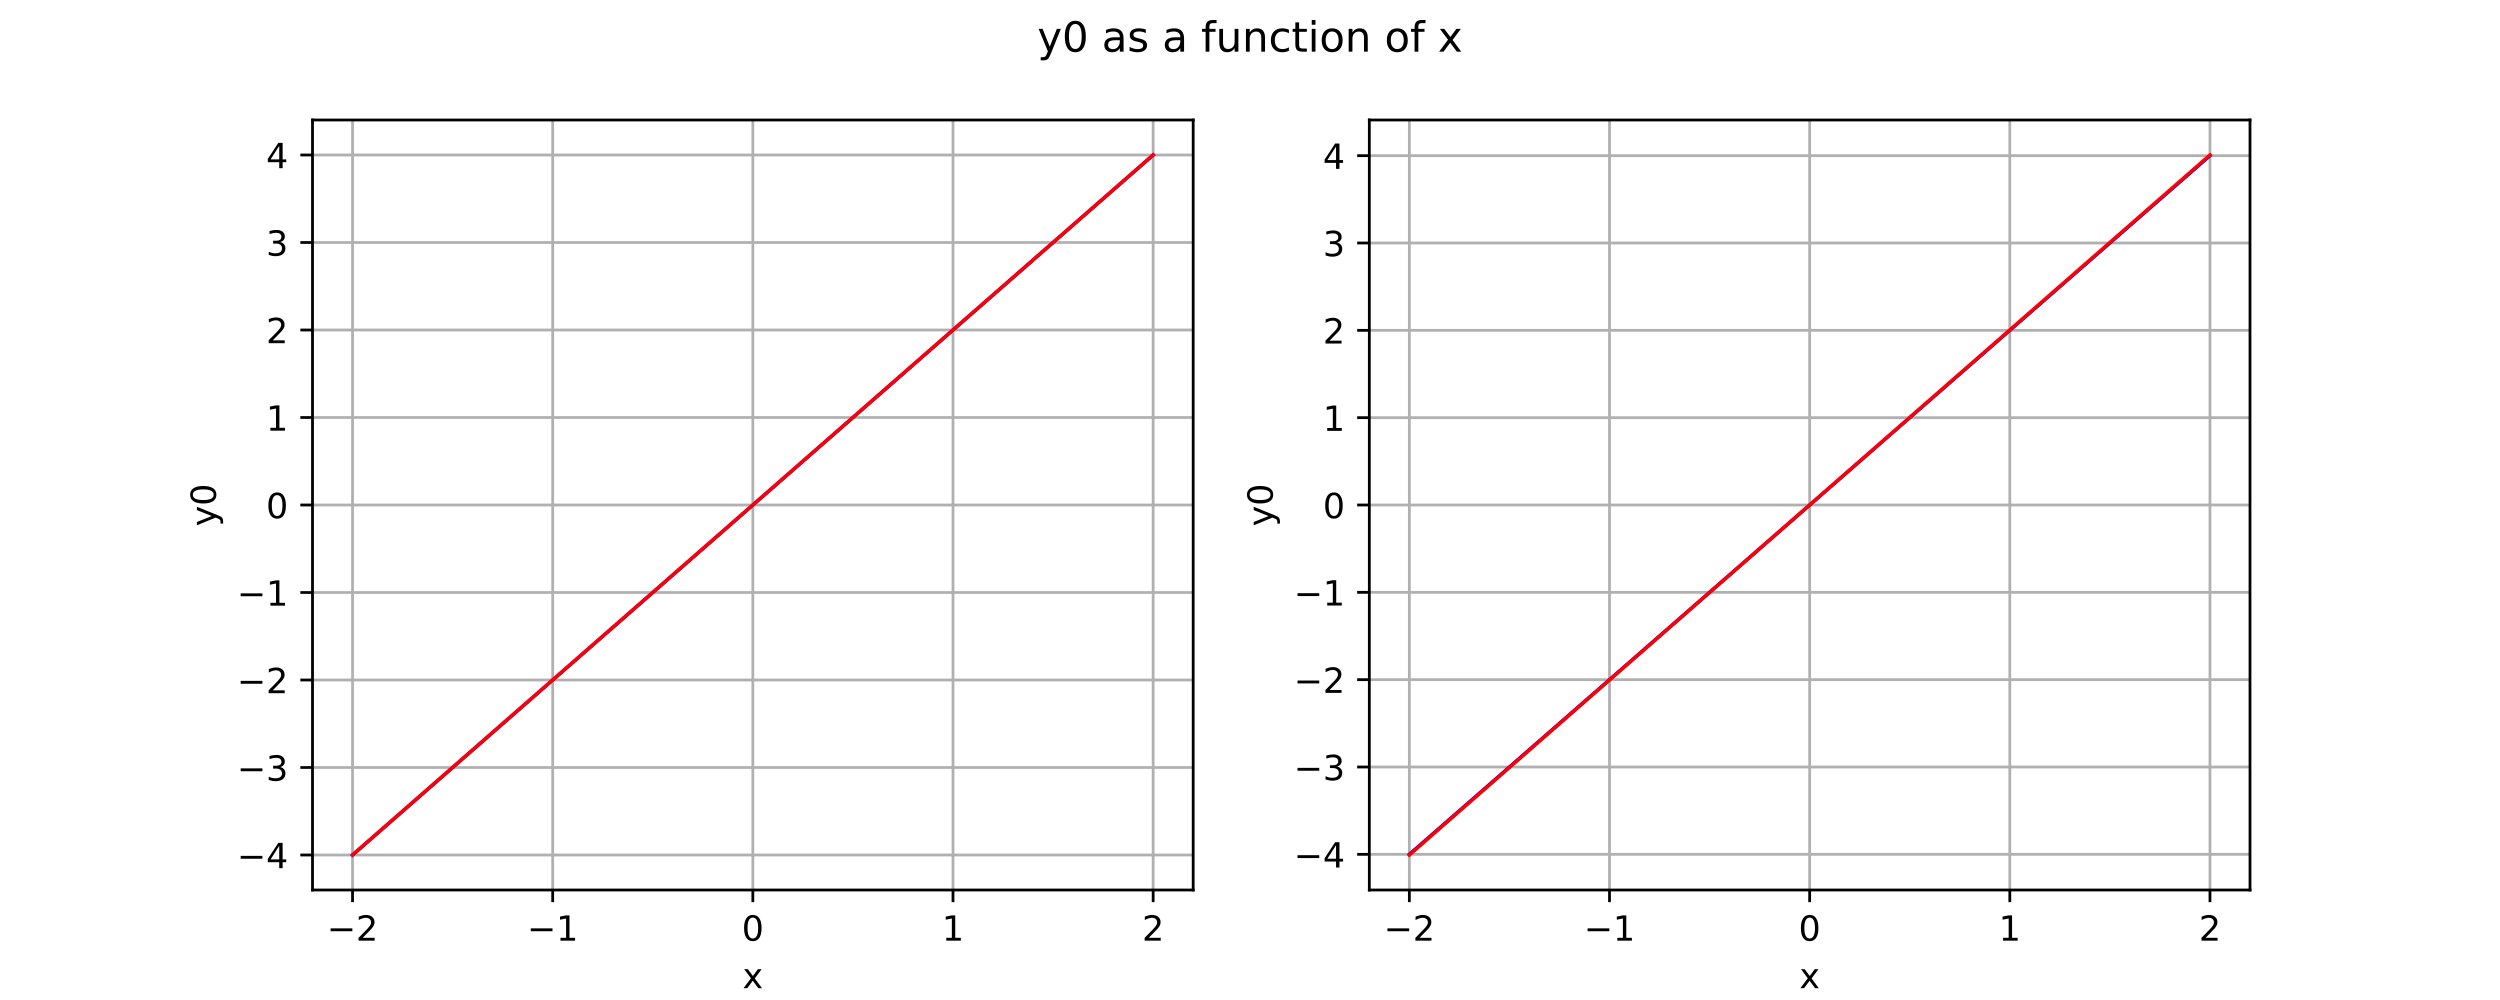
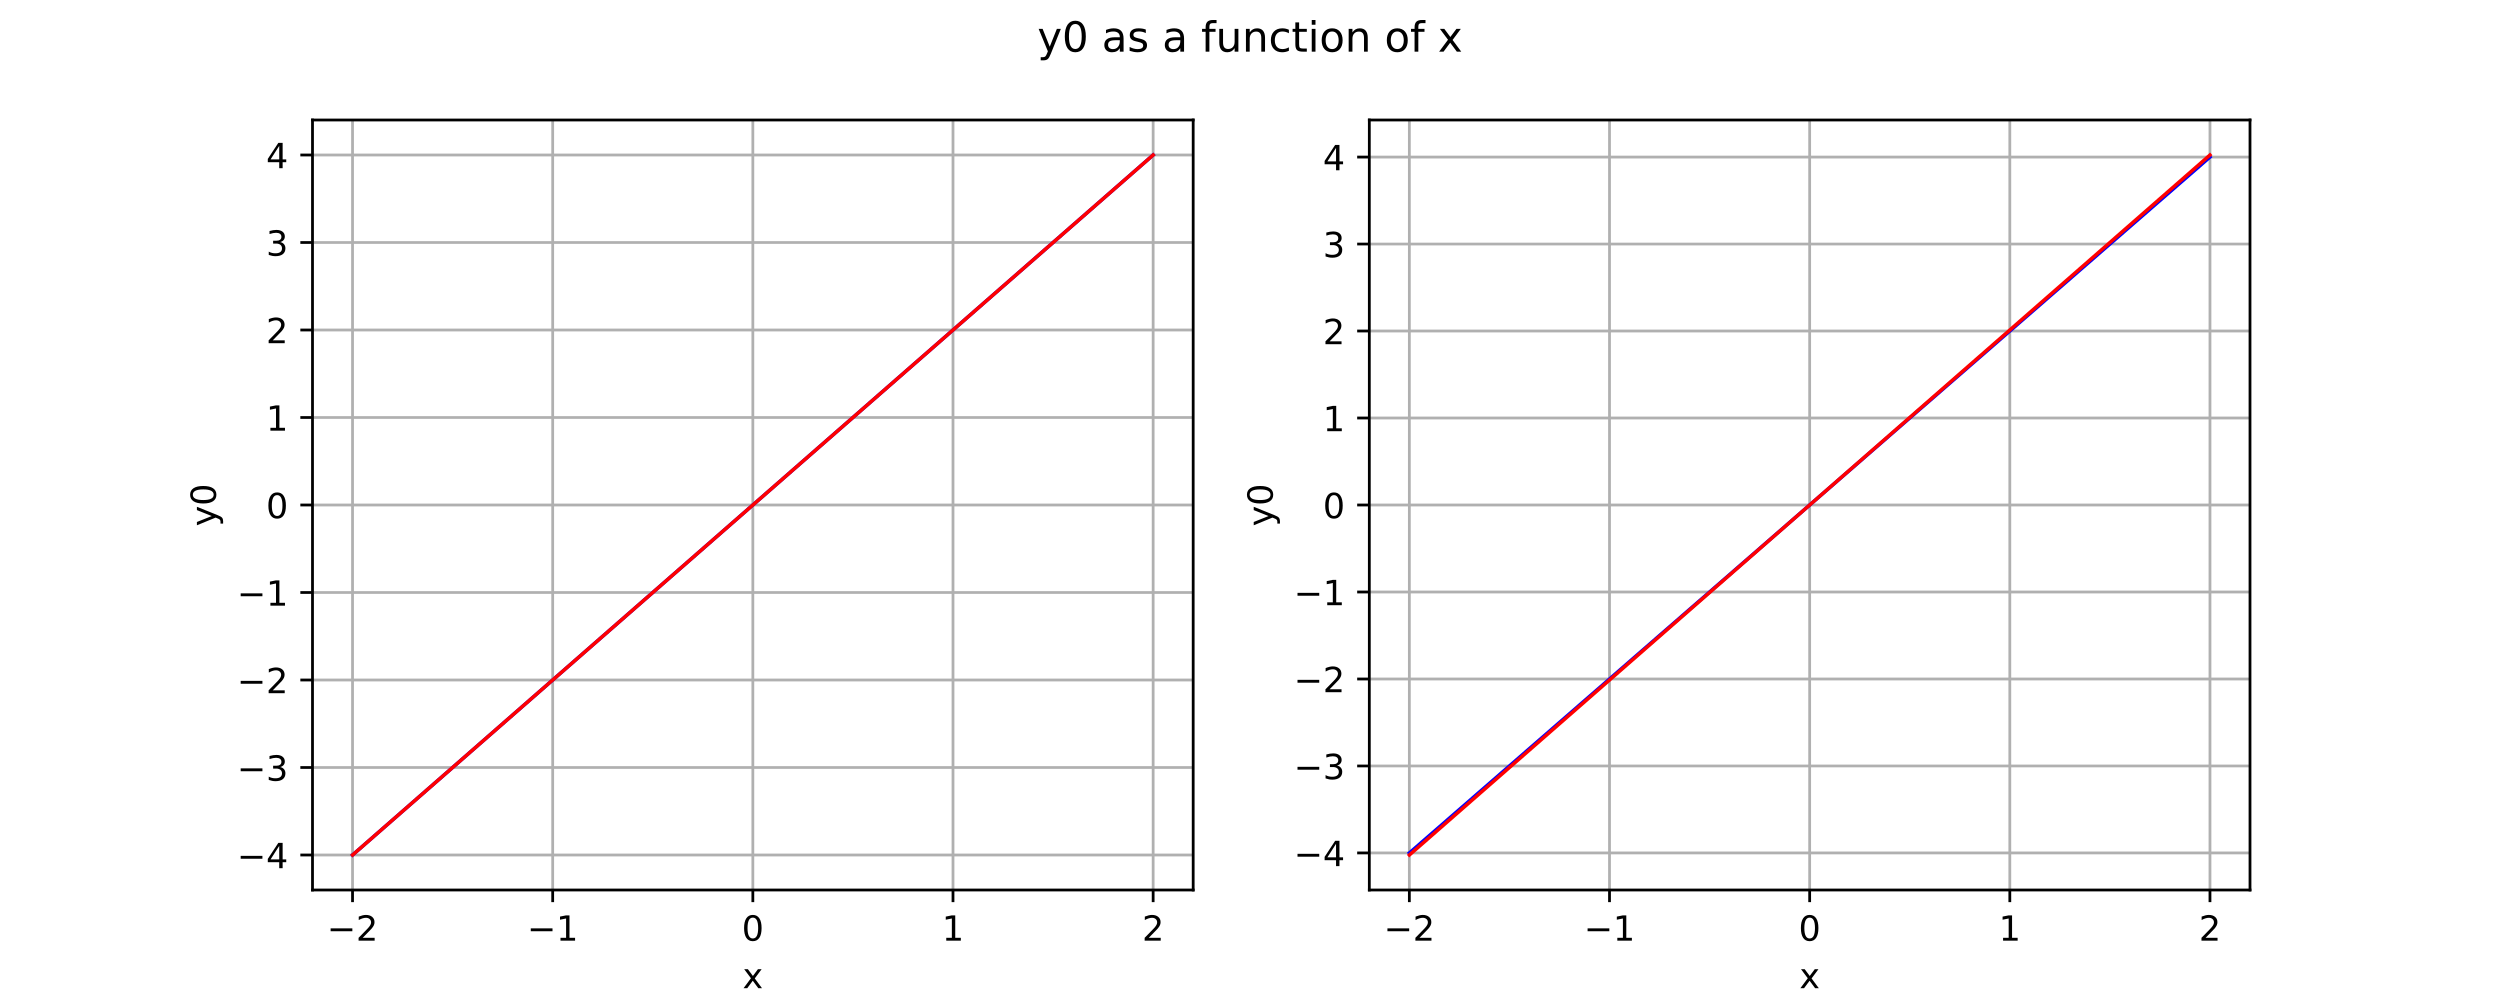
<svg xmlns="http://www.w3.org/2000/svg" xmlns:xlink="http://www.w3.org/1999/xlink" width="720pt" height="288pt" viewBox="0 0 720 288" version="1.1">
  <defs>
    <style type="text/css">*{stroke-linejoin: round; stroke-linecap: butt}</style>
  </defs>
  <g id="figure_1">
    <g id="patch_1">
      <path d="M 0 288  L 720 288  L 720 0  L 0 0  z " style="fill: #ffffff" />
    </g>
    <g id="axes_1">
      <g id="patch_2">
        <path d="M 90 256.32  L 343.636 256.32  L 343.636 34.56  L 90 34.56  z " style="fill: #ffffff" />
      </g>
      <g id="matplotlib.axis_1">
        <g id="xtick_1">
          <g id="line2d_1">
            <path d="M 101.529 256.32  L 101.529 34.56  " clip-path="url(#p474aecb3b6)" style="fill: none; stroke: #b0b0b0; stroke-width: 0.8; stroke-linecap: square" />
          </g>
          <g id="line2d_2">
            <defs>
              <path id="m4a92d99fee" d="M 0 0  L 0 3.5  " style="stroke: #000000; stroke-width: 0.8" />
            </defs>
            <g>
              <use xlink:href="#m4a92d99fee" x="101.529" y="256.32" style="stroke: #000000; stroke-width: 0.8" />
            </g>
          </g>
          <g id="text_1">
            <g transform="translate(94.15783 270.9184) scale(0.1 -0.1)">
              <defs>
                <path id="DejaVuSans-2212" d="M 678 2272  L 4684 2272  L 4684 1741  L 678 1741  L 678 2272  z " transform="scale(0.015625)" />
                <path id="DejaVuSans-32" d="M 1228 531  L 3431 531  L 3431 0  L 469 0  L 469 531  Q 828 903 1448 1529  Q 2069 2156 2228 2338  Q 2531 2678 2651 2914  Q 2772 3150 2772 3378  Q 2772 3750 2511 3984  Q 2250 4219 1831 4219  Q 1534 4219 1204 4116  Q 875 4013 500 3803  L 500 4441  Q 881 4594 1212 4672  Q 1544 4750 1819 4750  Q 2544 4750 2975 4387  Q 3406 4025 3406 3419  Q 3406 3131 3298 2873  Q 3191 2616 2906 2266  Q 2828 2175 2409 1742  Q 1991 1309 1228 531  z " transform="scale(0.015625)" />
              </defs>
              <use xlink:href="#DejaVuSans-2212" />
              <use xlink:href="#DejaVuSans-32" transform="translate(83.78906 0)" />
            </g>
          </g>
        </g>
        <g id="xtick_2">
          <g id="line2d_3">
            <path d="M 159.174 256.32  L 159.174 34.56  " clip-path="url(#p474aecb3b6)" style="fill: none; stroke: #b0b0b0; stroke-width: 0.8; stroke-linecap: square" />
          </g>
          <g id="line2d_4">
            <g>
              <use xlink:href="#m4a92d99fee" x="159.174" y="256.32" style="stroke: #000000; stroke-width: 0.8" />
            </g>
          </g>
          <g id="text_2">
            <g transform="translate(151.8025 270.9184) scale(0.1 -0.1)">
              <defs>
                <path id="DejaVuSans-31" d="M 794 531  L 1825 531  L 1825 4091  L 703 3866  L 703 4441  L 1819 4666  L 2450 4666  L 2450 531  L 3481 531  L 3481 0  L 794 0  L 794 531  z " transform="scale(0.015625)" />
              </defs>
              <use xlink:href="#DejaVuSans-2212" />
              <use xlink:href="#DejaVuSans-31" transform="translate(83.78906 0)" />
            </g>
          </g>
        </g>
        <g id="xtick_3">
          <g id="line2d_5">
            <path d="M 216.818 256.32  L 216.818 34.56  " clip-path="url(#p474aecb3b6)" style="fill: none; stroke: #b0b0b0; stroke-width: 0.8; stroke-linecap: square" />
          </g>
          <g id="line2d_6">
            <g>
              <use xlink:href="#m4a92d99fee" x="216.818" y="256.32" style="stroke: #000000; stroke-width: 0.8" />
            </g>
          </g>
          <g id="text_3">
            <g transform="translate(213.6369 270.9184) scale(0.1 -0.1)">
              <defs>
                <path id="DejaVuSans-30" d="M 2034 4250  Q 1547 4250 1301 3770  Q 1056 3291 1056 2328  Q 1056 1369 1301 889  Q 1547 409 2034 409  Q 2525 409 2770 889  Q 3016 1369 3016 2328  Q 3016 3291 2770 3770  Q 2525 4250 2034 4250  z M 2034 4750  Q 2819 4750 3233 4129  Q 3647 3509 3647 2328  Q 3647 1150 3233 529  Q 2819 -91 2034 -91  Q 1250 -91 836 529  Q 422 1150 422 2328  Q 422 3509 836 4129  Q 1250 4750 2034 4750  z " transform="scale(0.015625)" />
              </defs>
              <use xlink:href="#DejaVuSans-30" />
            </g>
          </g>
        </g>
        <g id="xtick_4">
          <g id="line2d_7">
            <path d="M 274.463 256.32  L 274.463 34.56  " clip-path="url(#p474aecb3b6)" style="fill: none; stroke: #b0b0b0; stroke-width: 0.8; stroke-linecap: square" />
          </g>
          <g id="line2d_8">
            <g>
              <use xlink:href="#m4a92d99fee" x="274.463" y="256.32" style="stroke: #000000; stroke-width: 0.8" />
            </g>
          </g>
          <g id="text_4">
            <g transform="translate(271.2816 270.9184) scale(0.1 -0.1)">
              <use xlink:href="#DejaVuSans-31" />
            </g>
          </g>
        </g>
        <g id="xtick_5">
          <g id="line2d_9">
            <path d="M 332.107 256.32  L 332.107 34.56  " clip-path="url(#p474aecb3b6)" style="fill: none; stroke: #b0b0b0; stroke-width: 0.8; stroke-linecap: square" />
          </g>
          <g id="line2d_10">
            <g>
              <use xlink:href="#m4a92d99fee" x="332.107" y="256.32" style="stroke: #000000; stroke-width: 0.8" />
            </g>
          </g>
          <g id="text_5">
            <g transform="translate(328.9262 270.9184) scale(0.1 -0.1)">
              <use xlink:href="#DejaVuSans-32" />
            </g>
          </g>
        </g>
        <g id="text_6">
          <g transform="translate(213.8588 284.5966) scale(0.1 -0.1)">
            <defs>
              <path id="DejaVuSans-78" d="M 3513 3500  L 2247 1797  L 3578 0  L 2900 0  L 1881 1375  L 863 0  L 184 0  L 1544 1831  L 300 3500  L 978 3500  L 1906 2253  L 2834 3500  L 3513 3500  z " transform="scale(0.015625)" />
            </defs>
            <use xlink:href="#DejaVuSans-78" />
          </g>
        </g>
      </g>
      <g id="matplotlib.axis_2">
        <g id="ytick_1">
          <g id="line2d_11">
            <path d="M 90 246.24  L 343.636 246.24  " clip-path="url(#p474aecb3b6)" style="fill: none; stroke: #b0b0b0; stroke-width: 0.8; stroke-linecap: square" />
          </g>
          <g id="line2d_12">
            <defs>
              <path id="mb3cb5c074b" d="M 0 0  L -3.5 0  " style="stroke: #000000; stroke-width: 0.8" />
            </defs>
            <g>
              <use xlink:href="#mb3cb5c074b" x="90" y="246.24" style="stroke: #000000; stroke-width: 0.8" />
            </g>
          </g>
          <g id="text_7">
            <g transform="translate(68.25781 250.0392) scale(0.1 -0.1)">
              <defs>
                <path id="DejaVuSans-34" d="M 2419 4116  L 825 1625  L 2419 1625  L 2419 4116  z M 2253 4666  L 3047 4666  L 3047 1625  L 3713 1625  L 3713 1100  L 3047 1100  L 3047 0  L 2419 0  L 2419 1100  L 313 1100  L 313 1709  L 2253 4666  z " transform="scale(0.015625)" />
              </defs>
              <use xlink:href="#DejaVuSans-2212" />
              <use xlink:href="#DejaVuSans-34" transform="translate(83.78906 0)" />
            </g>
          </g>
        </g>
        <g id="ytick_2">
          <g id="line2d_13">
            <path d="M 90 221.04  L 343.636 221.04  " clip-path="url(#p474aecb3b6)" style="fill: none; stroke: #b0b0b0; stroke-width: 0.8; stroke-linecap: square" />
          </g>
          <g id="line2d_14">
            <g>
              <use xlink:href="#mb3cb5c074b" x="90" y="221.04" style="stroke: #000000; stroke-width: 0.8" />
            </g>
          </g>
          <g id="text_8">
            <g transform="translate(68.25781 224.8392) scale(0.1 -0.1)">
              <defs>
                <path id="DejaVuSans-33" d="M 2597 2516  Q 3050 2419 3304 2112  Q 3559 1806 3559 1356  Q 3559 666 3084 287  Q 2609 -91 1734 -91  Q 1441 -91 1130 -33  Q 819 25 488 141  L 488 750  Q 750 597 1062 519  Q 1375 441 1716 441  Q 2309 441 2620 675  Q 2931 909 2931 1356  Q 2931 1769 2642 2001  Q 2353 2234 1838 2234  L 1294 2234  L 1294 2753  L 1863 2753  Q 2328 2753 2575 2939  Q 2822 3125 2822 3475  Q 2822 3834 2567 4026  Q 2313 4219 1838 4219  Q 1578 4219 1281 4162  Q 984 4106 628 3988  L 628 4550  Q 988 4650 1302 4700  Q 1616 4750 1894 4750  Q 2613 4750 3031 4423  Q 3450 4097 3450 3541  Q 3450 3153 3228 2886  Q 3006 2619 2597 2516  z " transform="scale(0.015625)" />
              </defs>
              <use xlink:href="#DejaVuSans-2212" />
              <use xlink:href="#DejaVuSans-33" transform="translate(83.78906 0)" />
            </g>
          </g>
        </g>
        <g id="ytick_3">
          <g id="line2d_15">
            <path d="M 90 195.84  L 343.636 195.84  " clip-path="url(#p474aecb3b6)" style="fill: none; stroke: #b0b0b0; stroke-width: 0.8; stroke-linecap: square" />
          </g>
          <g id="line2d_16">
            <g>
              <use xlink:href="#mb3cb5c074b" x="90" y="195.84" style="stroke: #000000; stroke-width: 0.8" />
            </g>
          </g>
          <g id="text_9">
            <g transform="translate(68.25781 199.6392) scale(0.1 -0.1)">
              <use xlink:href="#DejaVuSans-2212" />
              <use xlink:href="#DejaVuSans-32" transform="translate(83.78906 0)" />
            </g>
          </g>
        </g>
        <g id="ytick_4">
          <g id="line2d_17">
            <path d="M 90 170.64  L 343.636 170.64  " clip-path="url(#p474aecb3b6)" style="fill: none; stroke: #b0b0b0; stroke-width: 0.8; stroke-linecap: square" />
          </g>
          <g id="line2d_18">
            <g>
              <use xlink:href="#mb3cb5c074b" x="90" y="170.64" style="stroke: #000000; stroke-width: 0.8" />
            </g>
          </g>
          <g id="text_10">
            <g transform="translate(68.25781 174.4392) scale(0.1 -0.1)">
              <use xlink:href="#DejaVuSans-2212" />
              <use xlink:href="#DejaVuSans-31" transform="translate(83.78906 0)" />
            </g>
          </g>
        </g>
        <g id="ytick_5">
          <g id="line2d_19">
            <path d="M 90 145.44  L 343.636 145.44  " clip-path="url(#p474aecb3b6)" style="fill: none; stroke: #b0b0b0; stroke-width: 0.8; stroke-linecap: square" />
          </g>
          <g id="line2d_20">
            <g>
              <use xlink:href="#mb3cb5c074b" x="90" y="145.44" style="stroke: #000000; stroke-width: 0.8" />
            </g>
          </g>
          <g id="text_11">
            <g transform="translate(76.6375 149.2392) scale(0.1 -0.1)">
              <use xlink:href="#DejaVuSans-30" />
            </g>
          </g>
        </g>
        <g id="ytick_6">
          <g id="line2d_21">
            <path d="M 90 120.24  L 343.636 120.24  " clip-path="url(#p474aecb3b6)" style="fill: none; stroke: #b0b0b0; stroke-width: 0.8; stroke-linecap: square" />
          </g>
          <g id="line2d_22">
            <g>
              <use xlink:href="#mb3cb5c074b" x="90" y="120.24" style="stroke: #000000; stroke-width: 0.8" />
            </g>
          </g>
          <g id="text_12">
            <g transform="translate(76.6375 124.0392) scale(0.1 -0.1)">
              <use xlink:href="#DejaVuSans-31" />
            </g>
          </g>
        </g>
        <g id="ytick_7">
          <g id="line2d_23">
            <path d="M 90 95.04  L 343.636 95.04  " clip-path="url(#p474aecb3b6)" style="fill: none; stroke: #b0b0b0; stroke-width: 0.8; stroke-linecap: square" />
          </g>
          <g id="line2d_24">
            <g>
              <use xlink:href="#mb3cb5c074b" x="90" y="95.04" style="stroke: #000000; stroke-width: 0.8" />
            </g>
          </g>
          <g id="text_13">
            <g transform="translate(76.6375 98.83922) scale(0.1 -0.1)">
              <use xlink:href="#DejaVuSans-32" />
            </g>
          </g>
        </g>
        <g id="ytick_8">
          <g id="line2d_25">
            <path d="M 90 69.84  L 343.636 69.84  " clip-path="url(#p474aecb3b6)" style="fill: none; stroke: #b0b0b0; stroke-width: 0.8; stroke-linecap: square" />
          </g>
          <g id="line2d_26">
            <g>
              <use xlink:href="#mb3cb5c074b" x="90" y="69.84" style="stroke: #000000; stroke-width: 0.8" />
            </g>
          </g>
          <g id="text_14">
            <g transform="translate(76.6375 73.63922) scale(0.1 -0.1)">
              <use xlink:href="#DejaVuSans-33" />
            </g>
          </g>
        </g>
        <g id="ytick_9">
          <g id="line2d_27">
            <path d="M 90 44.64  L 343.636 44.64  " clip-path="url(#p474aecb3b6)" style="fill: none; stroke: #b0b0b0; stroke-width: 0.8; stroke-linecap: square" />
          </g>
          <g id="line2d_28">
            <g>
              <use xlink:href="#mb3cb5c074b" x="90" y="44.64" style="stroke: #000000; stroke-width: 0.8" />
            </g>
          </g>
          <g id="text_15">
            <g transform="translate(76.6375 48.43922) scale(0.1 -0.1)">
              <use xlink:href="#DejaVuSans-34" />
            </g>
          </g>
        </g>
        <g id="text_16">
          <g transform="translate(62.17813 151.5806) rotate(-90) scale(0.1 -0.1)">
            <defs>
              <path id="DejaVuSans-79" d="M 2059 -325  Q 1816 -950 1584 -1140  Q 1353 -1331 966 -1331  L 506 -1331  L 506 -850  L 844 -850  Q 1081 -850 1212 -737  Q 1344 -625 1503 -206  L 1606 56  L 191 3500  L 800 3500  L 1894 763  L 2988 3500  L 3597 3500  L 2059 -325  z " transform="scale(0.015625)" />
            </defs>
            <use xlink:href="#DejaVuSans-79" />
            <use xlink:href="#DejaVuSans-30" transform="translate(59.17969 0)" />
          </g>
        </g>
      </g>
      <g id="line2d_29">
        <path d="M 101.529 246.24  L 332.107 44.64  L 332.107 44.64  " clip-path="url(#p474aecb3b6)" style="fill: none; stroke: #0000ff; stroke-linecap: square" />
      </g>
      <g id="line2d_30">
        <path d="M 101.529 246.24  L 332.107 44.64  L 332.107 44.64  " clip-path="url(#p474aecb3b6)" style="fill: none; stroke: #ff0000; stroke-linecap: square" />
      </g>
      <g id="patch_3">
        <path d="M 90 256.32  L 90 34.56  " style="fill: none; stroke: #000000; stroke-width: 0.8; stroke-linejoin: miter; stroke-linecap: square" />
      </g>
      <g id="patch_4">
        <path d="M 343.636 256.32  L 343.636 34.56  " style="fill: none; stroke: #000000; stroke-width: 0.8; stroke-linejoin: miter; stroke-linecap: square" />
      </g>
      <g id="patch_5">
        <path d="M 90 256.32  L 343.636 256.32  " style="fill: none; stroke: #000000; stroke-width: 0.8; stroke-linejoin: miter; stroke-linecap: square" />
      </g>
      <g id="patch_6">
        <path d="M 90 34.56  L 343.636 34.56  " style="fill: none; stroke: #000000; stroke-width: 0.8; stroke-linejoin: miter; stroke-linecap: square" />
      </g>
    </g>
    <g id="axes_2">
      <g id="patch_7">
        <path d="M 394.364 256.32  L 648 256.32  L 648 34.56  L 394.364 34.56  z " style="fill: #ffffff" />
      </g>
      <g id="matplotlib.axis_3">
        <g id="xtick_6">
          <g id="line2d_31">
            <path d="M 405.893 256.32  L 405.893 34.56  " clip-path="url(#pf6bc59751c)" style="fill: none; stroke: #b0b0b0; stroke-width: 0.8; stroke-linecap: square" />
          </g>
          <g id="line2d_32">
            <g>
              <use xlink:href="#m4a92d99fee" x="405.893" y="256.32" style="stroke: #000000; stroke-width: 0.8" />
            </g>
          </g>
          <g id="text_17">
            <g transform="translate(398.5215 270.9184) scale(0.1 -0.1)">
              <use xlink:href="#DejaVuSans-2212" />
              <use xlink:href="#DejaVuSans-32" transform="translate(83.78906 0)" />
            </g>
          </g>
        </g>
        <g id="xtick_7">
          <g id="line2d_33">
            <path d="M 463.537 256.32  L 463.537 34.56  " clip-path="url(#pf6bc59751c)" style="fill: none; stroke: #b0b0b0; stroke-width: 0.8; stroke-linecap: square" />
          </g>
          <g id="line2d_34">
            <g>
              <use xlink:href="#m4a92d99fee" x="463.537" y="256.32" style="stroke: #000000; stroke-width: 0.8" />
            </g>
          </g>
          <g id="text_18">
            <g transform="translate(456.1661 270.9184) scale(0.1 -0.1)">
              <use xlink:href="#DejaVuSans-2212" />
              <use xlink:href="#DejaVuSans-31" transform="translate(83.78906 0)" />
            </g>
          </g>
        </g>
        <g id="xtick_8">
          <g id="line2d_35">
            <path d="M 521.182 256.32  L 521.182 34.56  " clip-path="url(#pf6bc59751c)" style="fill: none; stroke: #b0b0b0; stroke-width: 0.8; stroke-linecap: square" />
          </g>
          <g id="line2d_36">
            <g>
              <use xlink:href="#m4a92d99fee" x="521.182" y="256.32" style="stroke: #000000; stroke-width: 0.8" />
            </g>
          </g>
          <g id="text_19">
            <g transform="translate(518.0006 270.9184) scale(0.1 -0.1)">
              <use xlink:href="#DejaVuSans-30" />
            </g>
          </g>
        </g>
        <g id="xtick_9">
          <g id="line2d_37">
            <path d="M 578.826 256.32  L 578.826 34.56  " clip-path="url(#pf6bc59751c)" style="fill: none; stroke: #b0b0b0; stroke-width: 0.8; stroke-linecap: square" />
          </g>
          <g id="line2d_38">
            <g>
              <use xlink:href="#m4a92d99fee" x="578.826" y="256.32" style="stroke: #000000; stroke-width: 0.8" />
            </g>
          </g>
          <g id="text_20">
            <g transform="translate(575.6452 270.9184) scale(0.1 -0.1)">
              <use xlink:href="#DejaVuSans-31" />
            </g>
          </g>
        </g>
        <g id="xtick_10">
          <g id="line2d_39">
            <path d="M 636.471 256.32  L 636.471 34.56  " clip-path="url(#pf6bc59751c)" style="fill: none; stroke: #b0b0b0; stroke-width: 0.8; stroke-linecap: square" />
          </g>
          <g id="line2d_40">
            <g>
              <use xlink:href="#m4a92d99fee" x="636.471" y="256.32" style="stroke: #000000; stroke-width: 0.8" />
            </g>
          </g>
          <g id="text_21">
            <g transform="translate(633.2898 270.9184) scale(0.1 -0.1)">
              <use xlink:href="#DejaVuSans-32" />
            </g>
          </g>
        </g>
        <g id="text_22">
          <g transform="translate(518.2224 284.5966) scale(0.1 -0.1)">
            <use xlink:href="#DejaVuSans-78" />
          </g>
        </g>
      </g>
      <g id="matplotlib.axis_4">
        <g id="ytick_10">
          <g id="line2d_41">
-             <path d="M 394.364 246.047  L 648 246.047  " clip-path="url(#pf6bc59751c)" style="fill: none; stroke: #b0b0b0; stroke-width: 0.8; stroke-linecap: square" />
+             <path d="M 394.364 245.652  L 648 245.652  " clip-path="url(#pf6bc59751c)" style="fill: none; stroke: #b0b0b0; stroke-width: 0.8; stroke-linecap: square" />
          </g>
          <g id="line2d_42">
            <g>
-               <use xlink:href="#mb3cb5c074b" x="394.364" y="246.047" style="stroke: #000000; stroke-width: 0.8" />
+               <use xlink:href="#mb3cb5c074b" x="394.364" y="245.652" style="stroke: #000000; stroke-width: 0.8" />
            </g>
          </g>
          <g id="text_23">
-             <g transform="translate(372.6214 249.8462) scale(0.1 -0.1)">
+             <g transform="translate(372.6214 249.4508) scale(0.1 -0.1)">
              <use xlink:href="#DejaVuSans-2212" />
              <use xlink:href="#DejaVuSans-34" transform="translate(83.78906 0)" />
            </g>
          </g>
        </g>
        <g id="ytick_11">
          <g id="line2d_43">
-             <path d="M 394.364 220.895  L 648 220.895  " clip-path="url(#pf6bc59751c)" style="fill: none; stroke: #b0b0b0; stroke-width: 0.8; stroke-linecap: square" />
+             <path d="M 394.364 220.599  L 648 220.599  " clip-path="url(#pf6bc59751c)" style="fill: none; stroke: #b0b0b0; stroke-width: 0.8; stroke-linecap: square" />
          </g>
          <g id="line2d_44">
            <g>
-               <use xlink:href="#mb3cb5c074b" x="394.364" y="220.895" style="stroke: #000000; stroke-width: 0.8" />
+               <use xlink:href="#mb3cb5c074b" x="394.364" y="220.599" style="stroke: #000000; stroke-width: 0.8" />
            </g>
          </g>
          <g id="text_24">
-             <g transform="translate(372.6214 224.6944) scale(0.1 -0.1)">
+             <g transform="translate(372.6214 224.3979) scale(0.1 -0.1)">
              <use xlink:href="#DejaVuSans-2212" />
              <use xlink:href="#DejaVuSans-33" transform="translate(83.78906 0)" />
            </g>
          </g>
        </g>
        <g id="ytick_12">
          <g id="line2d_45">
-             <path d="M 394.364 195.743  L 648 195.743  " clip-path="url(#pf6bc59751c)" style="fill: none; stroke: #b0b0b0; stroke-width: 0.8; stroke-linecap: square" />
+             <path d="M 394.364 195.546  L 648 195.546  " clip-path="url(#pf6bc59751c)" style="fill: none; stroke: #b0b0b0; stroke-width: 0.8; stroke-linecap: square" />
          </g>
          <g id="line2d_46">
            <g>
-               <use xlink:href="#mb3cb5c074b" x="394.364" y="195.743" style="stroke: #000000; stroke-width: 0.8" />
+               <use xlink:href="#mb3cb5c074b" x="394.364" y="195.546" style="stroke: #000000; stroke-width: 0.8" />
            </g>
          </g>
          <g id="text_25">
-             <g transform="translate(372.6214 199.5427) scale(0.1 -0.1)">
+             <g transform="translate(372.6214 199.345) scale(0.1 -0.1)">
              <use xlink:href="#DejaVuSans-2212" />
              <use xlink:href="#DejaVuSans-32" transform="translate(83.78906 0)" />
            </g>
          </g>
        </g>
        <g id="ytick_13">
          <g id="line2d_47">
-             <path d="M 394.364 170.592  L 648 170.592  " clip-path="url(#pf6bc59751c)" style="fill: none; stroke: #b0b0b0; stroke-width: 0.8; stroke-linecap: square" />
+             <path d="M 394.364 170.493  L 648 170.493  " clip-path="url(#pf6bc59751c)" style="fill: none; stroke: #b0b0b0; stroke-width: 0.8; stroke-linecap: square" />
          </g>
          <g id="line2d_48">
            <g>
-               <use xlink:href="#mb3cb5c074b" x="394.364" y="170.592" style="stroke: #000000; stroke-width: 0.8" />
+               <use xlink:href="#mb3cb5c074b" x="394.364" y="170.493" style="stroke: #000000; stroke-width: 0.8" />
            </g>
          </g>
          <g id="text_26">
-             <g transform="translate(372.6214 174.391) scale(0.1 -0.1)">
+             <g transform="translate(372.6214 174.2921) scale(0.1 -0.1)">
              <use xlink:href="#DejaVuSans-2212" />
              <use xlink:href="#DejaVuSans-31" transform="translate(83.78906 0)" />
            </g>
          </g>
        </g>
        <g id="ytick_14">
          <g id="line2d_49">
            <path d="M 394.364 145.44  L 648 145.44  " clip-path="url(#pf6bc59751c)" style="fill: none; stroke: #b0b0b0; stroke-width: 0.8; stroke-linecap: square" />
          </g>
          <g id="line2d_50">
            <g>
              <use xlink:href="#mb3cb5c074b" x="394.364" y="145.44" style="stroke: #000000; stroke-width: 0.8" />
            </g>
          </g>
          <g id="text_27">
            <g transform="translate(381.0011 149.2392) scale(0.1 -0.1)">
              <use xlink:href="#DejaVuSans-30" />
            </g>
          </g>
        </g>
        <g id="ytick_15">
          <g id="line2d_51">
-             <path d="M 394.364 120.288  L 648 120.288  " clip-path="url(#pf6bc59751c)" style="fill: none; stroke: #b0b0b0; stroke-width: 0.8; stroke-linecap: square" />
+             <path d="M 394.364 120.387  L 648 120.387  " clip-path="url(#pf6bc59751c)" style="fill: none; stroke: #b0b0b0; stroke-width: 0.8; stroke-linecap: square" />
          </g>
          <g id="line2d_52">
            <g>
-               <use xlink:href="#mb3cb5c074b" x="394.364" y="120.288" style="stroke: #000000; stroke-width: 0.8" />
+               <use xlink:href="#mb3cb5c074b" x="394.364" y="120.387" style="stroke: #000000; stroke-width: 0.8" />
            </g>
          </g>
          <g id="text_28">
-             <g transform="translate(381.0011 124.0875) scale(0.1 -0.1)">
+             <g transform="translate(381.0011 124.1863) scale(0.1 -0.1)">
              <use xlink:href="#DejaVuSans-31" />
            </g>
          </g>
        </g>
        <g id="ytick_16">
          <g id="line2d_53">
-             <path d="M 394.364 95.137  L 648 95.137  " clip-path="url(#pf6bc59751c)" style="fill: none; stroke: #b0b0b0; stroke-width: 0.8; stroke-linecap: square" />
+             <path d="M 394.364 95.334  L 648 95.334  " clip-path="url(#pf6bc59751c)" style="fill: none; stroke: #b0b0b0; stroke-width: 0.8; stroke-linecap: square" />
          </g>
          <g id="line2d_54">
            <g>
-               <use xlink:href="#mb3cb5c074b" x="394.364" y="95.137" style="stroke: #000000; stroke-width: 0.8" />
+               <use xlink:href="#mb3cb5c074b" x="394.364" y="95.334" style="stroke: #000000; stroke-width: 0.8" />
            </g>
          </g>
          <g id="text_29">
-             <g transform="translate(381.0011 98.93575) scale(0.1 -0.1)">
+             <g transform="translate(381.0011 99.13342) scale(0.1 -0.1)">
              <use xlink:href="#DejaVuSans-32" />
            </g>
          </g>
        </g>
        <g id="ytick_17">
          <g id="line2d_55">
-             <path d="M 394.364 69.985  L 648 69.985  " clip-path="url(#pf6bc59751c)" style="fill: none; stroke: #b0b0b0; stroke-width: 0.8; stroke-linecap: square" />
+             <path d="M 394.364 70.281  L 648 70.281  " clip-path="url(#pf6bc59751c)" style="fill: none; stroke: #b0b0b0; stroke-width: 0.8; stroke-linecap: square" />
          </g>
          <g id="line2d_56">
            <g>
-               <use xlink:href="#mb3cb5c074b" x="394.364" y="69.985" style="stroke: #000000; stroke-width: 0.8" />
+               <use xlink:href="#mb3cb5c074b" x="394.364" y="70.281" style="stroke: #000000; stroke-width: 0.8" />
            </g>
          </g>
          <g id="text_30">
-             <g transform="translate(381.0011 73.78402) scale(0.1 -0.1)">
+             <g transform="translate(381.0011 74.08052) scale(0.1 -0.1)">
              <use xlink:href="#DejaVuSans-33" />
            </g>
          </g>
        </g>
        <g id="ytick_18">
          <g id="line2d_57">
-             <path d="M 394.364 44.833  L 648 44.833  " clip-path="url(#pf6bc59751c)" style="fill: none; stroke: #b0b0b0; stroke-width: 0.8; stroke-linecap: square" />
+             <path d="M 394.364 45.228  L 648 45.228  " clip-path="url(#pf6bc59751c)" style="fill: none; stroke: #b0b0b0; stroke-width: 0.8; stroke-linecap: square" />
          </g>
          <g id="line2d_58">
            <g>
-               <use xlink:href="#mb3cb5c074b" x="394.364" y="44.833" style="stroke: #000000; stroke-width: 0.8" />
+               <use xlink:href="#mb3cb5c074b" x="394.364" y="45.228" style="stroke: #000000; stroke-width: 0.8" />
            </g>
          </g>
          <g id="text_31">
-             <g transform="translate(381.0011 48.63228) scale(0.1 -0.1)">
+             <g transform="translate(381.0011 49.02762) scale(0.1 -0.1)">
              <use xlink:href="#DejaVuSans-34" />
            </g>
          </g>
        </g>
        <g id="text_32">
          <g transform="translate(366.5418 151.5806) rotate(-90) scale(0.1 -0.1)">
            <use xlink:href="#DejaVuSans-79" />
            <use xlink:href="#DejaVuSans-30" transform="translate(59.17969 0)" />
          </g>
        </g>
      </g>
      <g id="line2d_59">
-         <path d="M 405.893 246.047  L 636.471 44.833  L 636.471 44.833  " clip-path="url(#pf6bc59751c)" style="fill: none; stroke: #0000ff; stroke-linecap: square" />
+         <path d="M 405.893 245.652  L 636.471 45.228  L 636.471 45.228  " clip-path="url(#pf6bc59751c)" style="fill: none; stroke: #0000ff; stroke-linecap: square" />
      </g>
      <g id="line2d_60">
        <path d="M 405.893 246.24  L 636.471 44.64  L 636.471 44.64  " clip-path="url(#pf6bc59751c)" style="fill: none; stroke: #ff0000; stroke-linecap: square" />
      </g>
      <g id="patch_8">
        <path d="M 394.364 256.32  L 394.364 34.56  " style="fill: none; stroke: #000000; stroke-width: 0.8; stroke-linejoin: miter; stroke-linecap: square" />
      </g>
      <g id="patch_9">
        <path d="M 648 256.32  L 648 34.56  " style="fill: none; stroke: #000000; stroke-width: 0.8; stroke-linejoin: miter; stroke-linecap: square" />
      </g>
      <g id="patch_10">
        <path d="M 394.364 256.32  L 648 256.32  " style="fill: none; stroke: #000000; stroke-width: 0.8; stroke-linejoin: miter; stroke-linecap: square" />
      </g>
      <g id="patch_11">
        <path d="M 394.364 34.56  L 648 34.56  " style="fill: none; stroke: #000000; stroke-width: 0.8; stroke-linejoin: miter; stroke-linecap: square" />
      </g>
    </g>
    <g id="text_33">
      <g transform="translate(298.7738 14.87813) scale(0.12 -0.12)">
        <defs>
          <path id="DejaVuSans-20" transform="scale(0.015625)" />
          <path id="DejaVuSans-61" d="M 2194 1759  Q 1497 1759 1228 1600  Q 959 1441 959 1056  Q 959 750 1161 570  Q 1363 391 1709 391  Q 2188 391 2477 730  Q 2766 1069 2766 1631  L 2766 1759  L 2194 1759  z M 3341 1997  L 3341 0  L 2766 0  L 2766 531  Q 2569 213 2275 61  Q 1981 -91 1556 -91  Q 1019 -91 701 211  Q 384 513 384 1019  Q 384 1609 779 1909  Q 1175 2209 1959 2209  L 2766 2209  L 2766 2266  Q 2766 2663 2505 2880  Q 2244 3097 1772 3097  Q 1472 3097 1187 3025  Q 903 2953 641 2809  L 641 3341  Q 956 3463 1253 3523  Q 1550 3584 1831 3584  Q 2591 3584 2966 3190  Q 3341 2797 3341 1997  z " transform="scale(0.015625)" />
          <path id="DejaVuSans-73" d="M 2834 3397  L 2834 2853  Q 2591 2978 2328 3040  Q 2066 3103 1784 3103  Q 1356 3103 1142 2972  Q 928 2841 928 2578  Q 928 2378 1081 2264  Q 1234 2150 1697 2047  L 1894 2003  Q 2506 1872 2764 1633  Q 3022 1394 3022 966  Q 3022 478 2636 193  Q 2250 -91 1575 -91  Q 1294 -91 989 -36  Q 684 19 347 128  L 347 722  Q 666 556 975 473  Q 1284 391 1588 391  Q 1994 391 2212 530  Q 2431 669 2431 922  Q 2431 1156 2273 1281  Q 2116 1406 1581 1522  L 1381 1569  Q 847 1681 609 1914  Q 372 2147 372 2553  Q 372 3047 722 3315  Q 1072 3584 1716 3584  Q 2034 3584 2315 3537  Q 2597 3491 2834 3397  z " transform="scale(0.015625)" />
          <path id="DejaVuSans-66" d="M 2375 4863  L 2375 4384  L 1825 4384  Q 1516 4384 1395 4259  Q 1275 4134 1275 3809  L 1275 3500  L 2222 3500  L 2222 3053  L 1275 3053  L 1275 0  L 697 0  L 697 3053  L 147 3053  L 147 3500  L 697 3500  L 697 3744  Q 697 4328 969 4595  Q 1241 4863 1831 4863  L 2375 4863  z " transform="scale(0.015625)" />
          <path id="DejaVuSans-75" d="M 544 1381  L 544 3500  L 1119 3500  L 1119 1403  Q 1119 906 1312 657  Q 1506 409 1894 409  Q 2359 409 2629 706  Q 2900 1003 2900 1516  L 2900 3500  L 3475 3500  L 3475 0  L 2900 0  L 2900 538  Q 2691 219 2414 64  Q 2138 -91 1772 -91  Q 1169 -91 856 284  Q 544 659 544 1381  z M 1991 3584  L 1991 3584  z " transform="scale(0.015625)" />
          <path id="DejaVuSans-6e" d="M 3513 2113  L 3513 0  L 2938 0  L 2938 2094  Q 2938 2591 2744 2837  Q 2550 3084 2163 3084  Q 1697 3084 1428 2787  Q 1159 2491 1159 1978  L 1159 0  L 581 0  L 581 3500  L 1159 3500  L 1159 2956  Q 1366 3272 1645 3428  Q 1925 3584 2291 3584  Q 2894 3584 3203 3211  Q 3513 2838 3513 2113  z " transform="scale(0.015625)" />
          <path id="DejaVuSans-63" d="M 3122 3366  L 3122 2828  Q 2878 2963 2633 3030  Q 2388 3097 2138 3097  Q 1578 3097 1268 2742  Q 959 2388 959 1747  Q 959 1106 1268 751  Q 1578 397 2138 397  Q 2388 397 2633 464  Q 2878 531 3122 666  L 3122 134  Q 2881 22 2623 -34  Q 2366 -91 2075 -91  Q 1284 -91 818 406  Q 353 903 353 1747  Q 353 2603 823 3093  Q 1294 3584 2113 3584  Q 2378 3584 2631 3529  Q 2884 3475 3122 3366  z " transform="scale(0.015625)" />
          <path id="DejaVuSans-74" d="M 1172 4494  L 1172 3500  L 2356 3500  L 2356 3053  L 1172 3053  L 1172 1153  Q 1172 725 1289 603  Q 1406 481 1766 481  L 2356 481  L 2356 0  L 1766 0  Q 1100 0 847 248  Q 594 497 594 1153  L 594 3053  L 172 3053  L 172 3500  L 594 3500  L 594 4494  L 1172 4494  z " transform="scale(0.015625)" />
          <path id="DejaVuSans-69" d="M 603 3500  L 1178 3500  L 1178 0  L 603 0  L 603 3500  z M 603 4863  L 1178 4863  L 1178 4134  L 603 4134  L 603 4863  z " transform="scale(0.015625)" />
          <path id="DejaVuSans-6f" d="M 1959 3097  Q 1497 3097 1228 2736  Q 959 2375 959 1747  Q 959 1119 1226 758  Q 1494 397 1959 397  Q 2419 397 2687 759  Q 2956 1122 2956 1747  Q 2956 2369 2687 2733  Q 2419 3097 1959 3097  z M 1959 3584  Q 2709 3584 3137 3096  Q 3566 2609 3566 1747  Q 3566 888 3137 398  Q 2709 -91 1959 -91  Q 1206 -91 779 398  Q 353 888 353 1747  Q 353 2609 779 3096  Q 1206 3584 1959 3584  z " transform="scale(0.015625)" />
        </defs>
        <use xlink:href="#DejaVuSans-79" />
        <use xlink:href="#DejaVuSans-30" transform="translate(59.17969 0)" />
        <use xlink:href="#DejaVuSans-20" transform="translate(122.8027 0)" />
        <use xlink:href="#DejaVuSans-61" transform="translate(154.5898 0)" />
        <use xlink:href="#DejaVuSans-73" transform="translate(215.8691 0)" />
        <use xlink:href="#DejaVuSans-20" transform="translate(267.9688 0)" />
        <use xlink:href="#DejaVuSans-61" transform="translate(299.7559 0)" />
        <use xlink:href="#DejaVuSans-20" transform="translate(361.0352 0)" />
        <use xlink:href="#DejaVuSans-66" transform="translate(392.8223 0)" />
        <use xlink:href="#DejaVuSans-75" transform="translate(428.0273 0)" />
        <use xlink:href="#DejaVuSans-6e" transform="translate(491.4062 0)" />
        <use xlink:href="#DejaVuSans-63" transform="translate(554.7852 0)" />
        <use xlink:href="#DejaVuSans-74" transform="translate(609.7656 0)" />
        <use xlink:href="#DejaVuSans-69" transform="translate(648.9746 0)" />
        <use xlink:href="#DejaVuSans-6f" transform="translate(676.7578 0)" />
        <use xlink:href="#DejaVuSans-6e" transform="translate(737.9395 0)" />
        <use xlink:href="#DejaVuSans-20" transform="translate(801.3184 0)" />
        <use xlink:href="#DejaVuSans-6f" transform="translate(833.1055 0)" />
        <use xlink:href="#DejaVuSans-66" transform="translate(894.2871 0)" />
        <use xlink:href="#DejaVuSans-20" transform="translate(929.4922 0)" />
        <use xlink:href="#DejaVuSans-78" transform="translate(961.2793 0)" />
      </g>
    </g>
  </g>
  <defs>
    <clipPath id="p474aecb3b6">
      <rect x="90" y="34.56" width="253.636" height="221.76" />
    </clipPath>
    <clipPath id="pf6bc59751c">
      <rect x="394.364" y="34.56" width="253.636" height="221.76" />
    </clipPath>
  </defs>
</svg>
